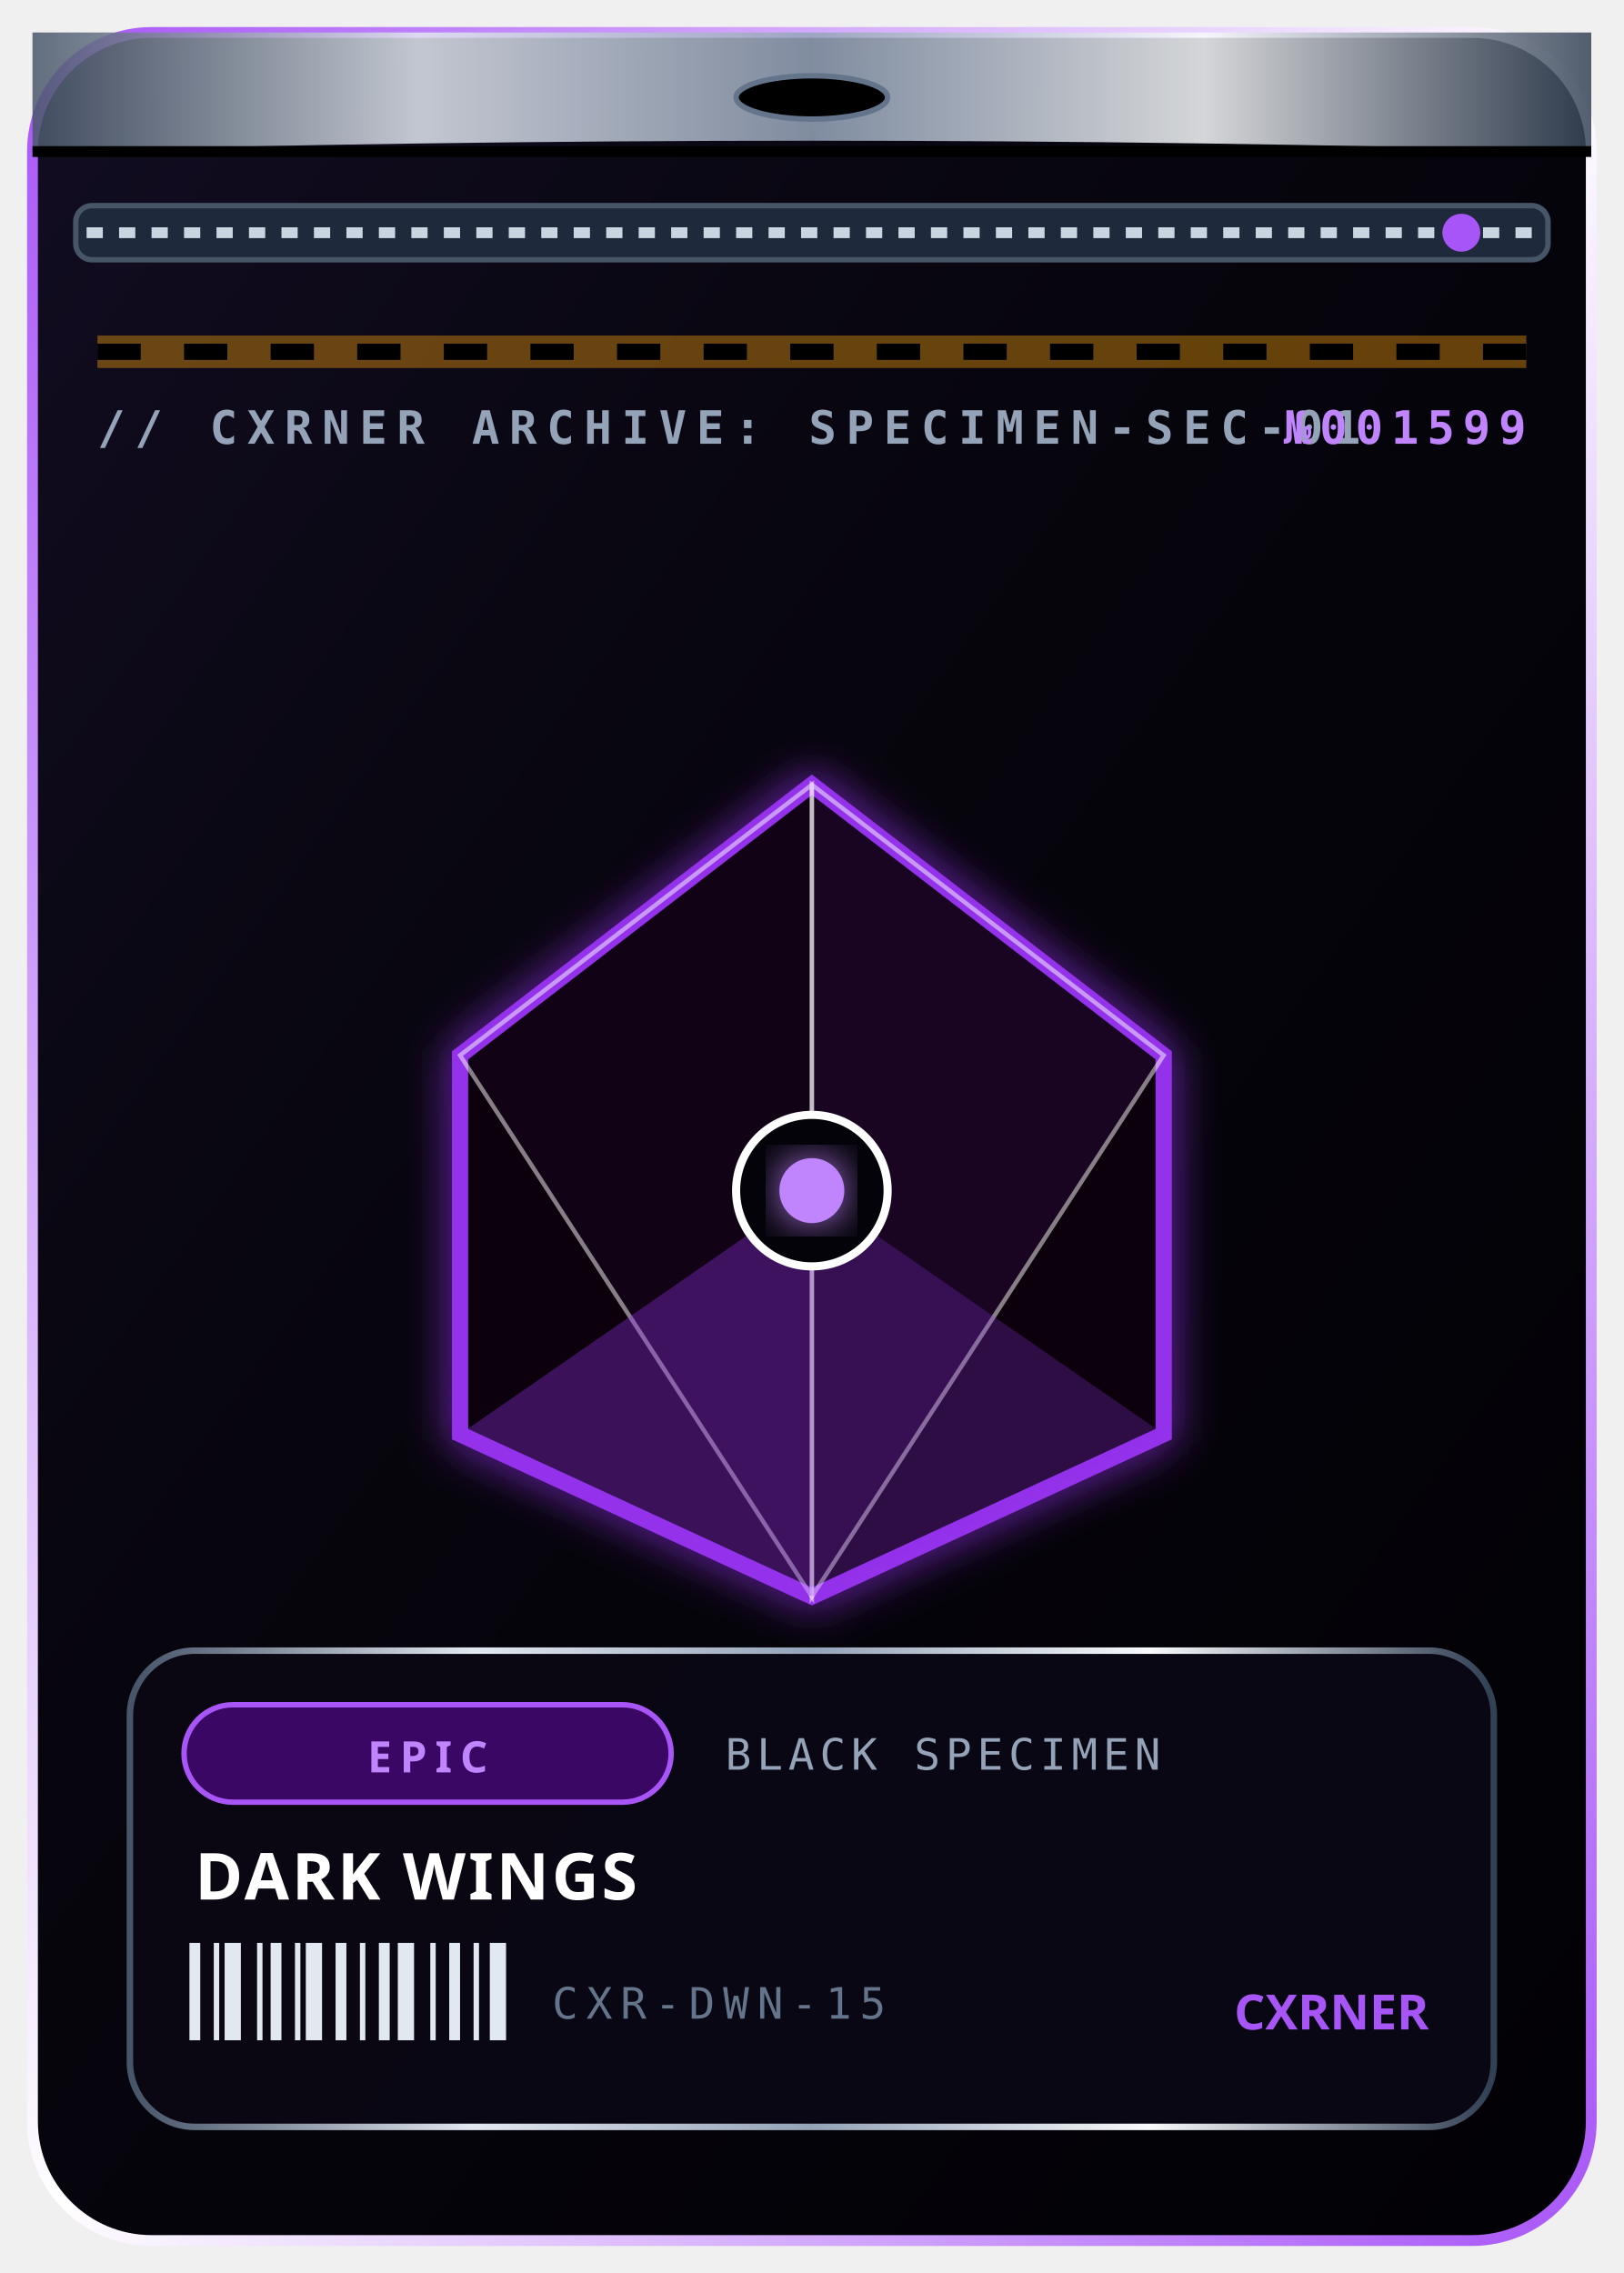
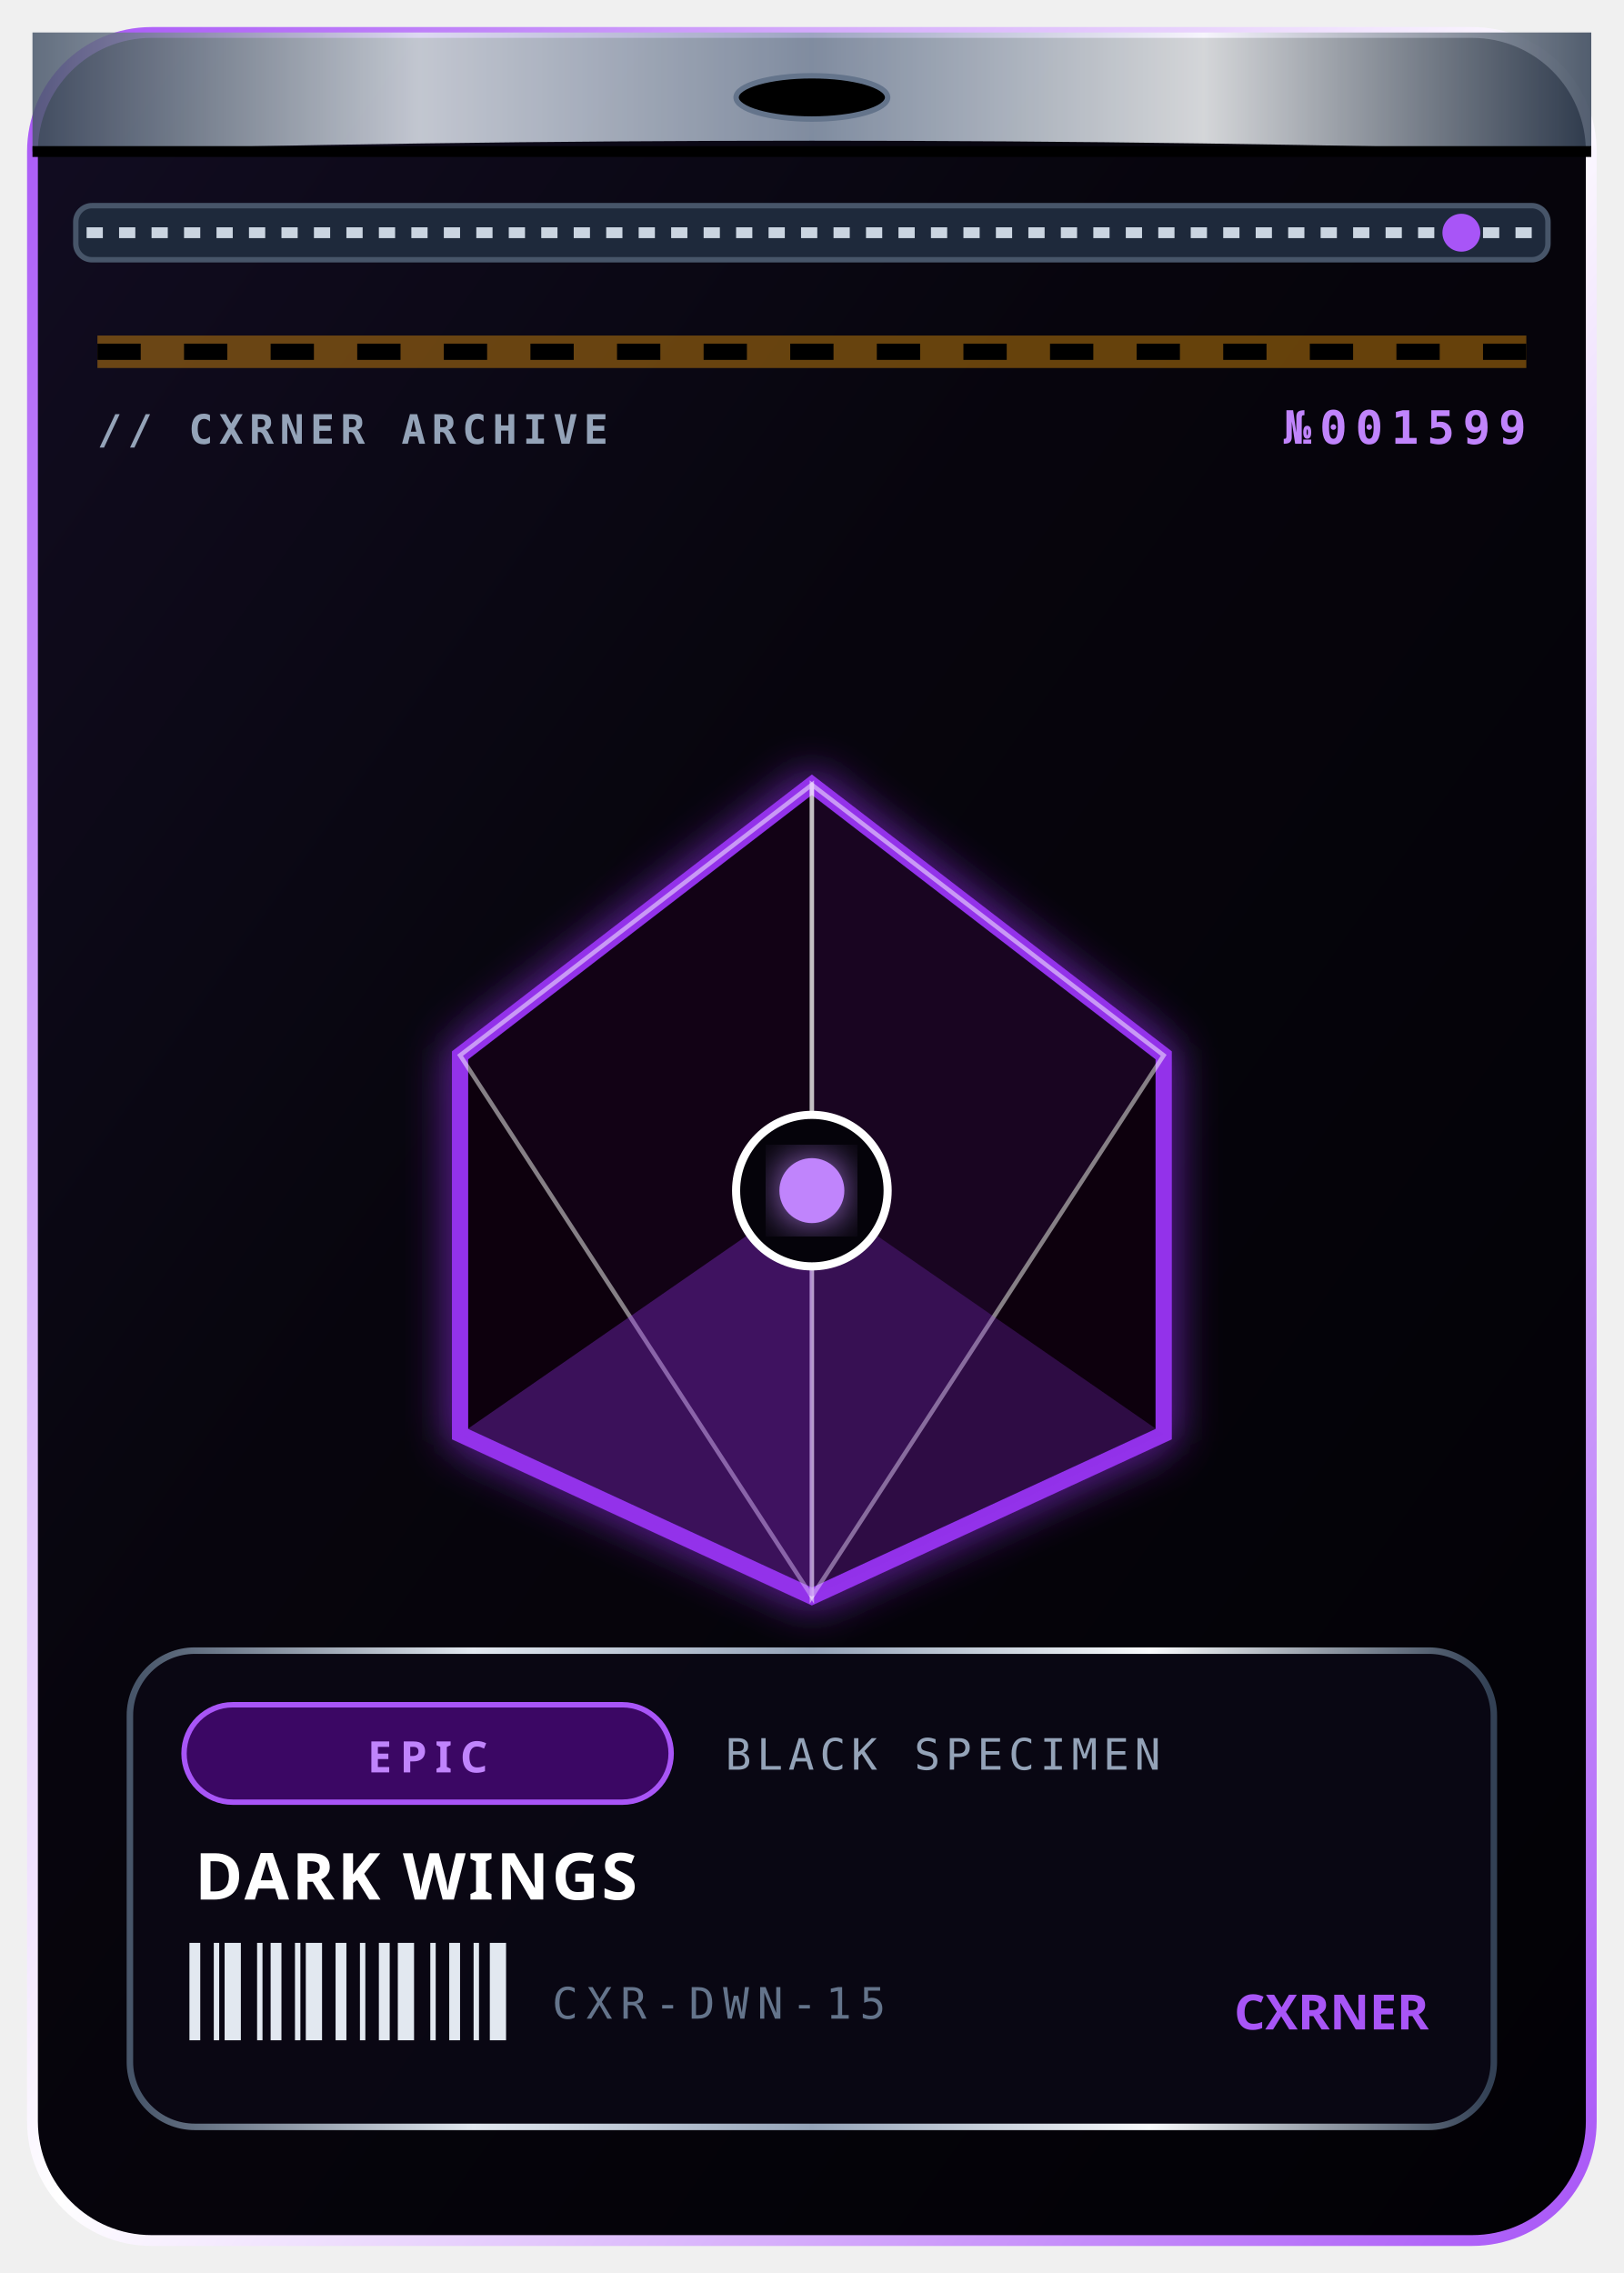
- <svg xmlns="http://www.w3.org/2000/svg" viewBox="0 0 300 420" width="100%" height="100%">
+ <svg xmlns="http://www.w3.org/2000/svg" viewBox="0 0 300 420" width="300" height="420">
  <defs>
    <filter id="glow" x="-20%" y="-20%" width="140%" height="140%">
      <feGaussianBlur stdDeviation="4" result="blur" />
      <feComposite in="SourceGraphic" in2="blur" operator="over" />
    </filter>
    <linearGradient id="bg_grad" x1="0%" y1="0%" x2="100%" y2="100%">
      <stop offset="0%" stop-color="#120D22" />
      <stop offset="40%" stop-color="#07050D" />
      <stop offset="100%" stop-color="#020105" />
    </linearGradient>
    <linearGradient id="foil_metal" x1="0%" y1="0%" x2="100%" y2="0%">
      <stop offset="0%" stop-color="#475569" />
      <stop offset="25%" stop-color="#E2E8F0" />
      <stop offset="50%" stop-color="#94A3B8" />
      <stop offset="75%" stop-color="#F8FAFC" />
      <stop offset="100%" stop-color="#334155" />
    </linearGradient>
    <linearGradient id="rarity_border" x1="0%" y1="0%" x2="100%" y2="100%">
      <stop offset="0%" stop-color="#A855F7" />
      <stop offset="50%" stop-color="#FFFFFF" />
      <stop offset="100%" stop-color="#A855F7" />
    </linearGradient>
  </defs>
  <rect x="6" y="6" width="288" height="408" rx="22" fill="url(#bg_grad)" stroke="url(#rarity_border)" stroke-width="2" />
  <path d="M 6 28 Q 150 24 294 28 L 294 6 Q 150 6 6 6 Z" fill="url(#foil_metal)" opacity="0.85" />
  <line x1="6" y1="28" x2="294" y2="28" stroke="#000000" stroke-width="2" />
  <ellipse cx="150" cy="18" rx="14" ry="4" fill="#000000" stroke="#64748B" stroke-width="1" />
  <rect x="14" y="38" width="272" height="10" rx="3" fill="#1E293B" stroke="#475569" stroke-width="1" />
  <line x1="16" y1="43" x2="284" y2="43" stroke="#CBD5E1" stroke-width="2" stroke-dasharray="3,3" />
  <circle cx="270" cy="43" r="3.5" fill="#A855F7" />
  <g transform="translate(18, 62)">
    <rect x="0" y="0" width="264" height="6" fill="#F59E0B" opacity="0.4" />
    <line x1="0" y1="3" x2="264" y2="3" stroke="#000000" stroke-width="3" stroke-dasharray="8,8" />
-     <text x="0" y="20" font-family="'Space Grotesk', monospace" font-size="8.5" font-weight="700" fill="#94A3B8" letter-spacing="1.8">
-       // CXRNER ARCHIVE: SPECIMEN-SEC-01
+     <text x="0" y="20" font-family="'Space Grotesk', monospace" font-size="7.5" font-weight="700" fill="#94A3B8" letter-spacing="1.1">
+       // CXRNER ARCHIVE
    </text>
    <text x="264" y="20" font-family="'Space Grotesk', monospace" font-size="8.5" font-weight="700" fill="#C084FC" letter-spacing="1.5" text-anchor="end">
      №001599
    </text>
  </g>
  <g transform="translate(150, 220)">
    <polygon points="0,-75 65,-25 65,45 0,75 -65,45 -65,-25" fill="#090611" stroke="#9333EA" stroke-width="3" filter="url(#glow)" />
    <polygon points="0,-75 0,75 65,-25" fill="#9333EA" fill-opacity="0.18" stroke="#FFFFFF" stroke-width="0.8" opacity="0.5" />
    <polygon points="0,-75 0,75 -65,-25" fill="#9333EA" fill-opacity="0.08" stroke="#FFFFFF" stroke-width="0.8" opacity="0.5" />
    <polygon points="0,0 65,45 0,75" fill="#9333EA" fill-opacity="0.25" />
    <polygon points="0,0 -65,45 0,75" fill="#9333EA" fill-opacity="0.35" />
    <circle cx="0" cy="0" r="14" fill="#05030A" stroke="#FFFFFF" stroke-width="1.5" />
    <circle cx="0" cy="0" r="6" fill="#C084FC" filter="url(#glow)" />
  </g>
  <g transform="translate(24, 305)">
    <rect x="0" y="0" width="252" height="88" rx="12" fill="#0A0814" fill-opacity="0.9" stroke="url(#foil_metal)" stroke-width="1.2" />
    <rect x="10" y="10" width="90" height="18" rx="9" fill="#3B0764" stroke="#A855F7" stroke-width="1" />
    <text x="55" y="22.5" font-family="'Unbounded', sans-serif" font-weight="800" font-size="8" fill="#C084FC" letter-spacing="1.5" text-anchor="middle">
      EPIC
    </text>
    <text x="110" y="22" font-family="'Space Grotesk', monospace" font-size="8" fill="#94A3B8" letter-spacing="1">
      BLACK SPECIMEN
    </text>
    <text x="12" y="46" font-family="'Unbounded', sans-serif" font-weight="900" font-size="12" fill="#FFFFFF" letter-spacing="0.5">
      DARK WINGS
    </text>
    <g transform="translate(12, 54)">
      <line x1="0" y1="0" x2="0" y2="18" stroke="#E2E8F0" stroke-width="2" />
      <line x1="4" y1="0" x2="4" y2="18" stroke="#E2E8F0" stroke-width="1" />
      <line x1="7" y1="0" x2="7" y2="18" stroke="#E2E8F0" stroke-width="3" />
      <line x1="12" y1="0" x2="12" y2="18" stroke="#E2E8F0" stroke-width="1" />
      <line x1="15" y1="0" x2="15" y2="18" stroke="#E2E8F0" stroke-width="2" />
      <line x1="19" y1="0" x2="19" y2="18" stroke="#E2E8F0" stroke-width="1" />
      <line x1="22" y1="0" x2="22" y2="18" stroke="#E2E8F0" stroke-width="3" />
      <line x1="27" y1="0" x2="27" y2="18" stroke="#E2E8F0" stroke-width="2" />
      <line x1="31" y1="0" x2="31" y2="18" stroke="#E2E8F0" stroke-width="1" />
      <line x1="35" y1="0" x2="35" y2="18" stroke="#E2E8F0" stroke-width="2" />
      <line x1="39" y1="0" x2="39" y2="18" stroke="#E2E8F0" stroke-width="3" />
      <line x1="44" y1="0" x2="44" y2="18" stroke="#E2E8F0" stroke-width="1" />
      <line x1="48" y1="0" x2="48" y2="18" stroke="#E2E8F0" stroke-width="2" />
      <line x1="52" y1="0" x2="52" y2="18" stroke="#E2E8F0" stroke-width="1" />
      <line x1="56" y1="0" x2="56" y2="18" stroke="#E2E8F0" stroke-width="3" />
      <text x="66" y="14" font-family="'Space Grotesk', monospace" font-size="8" fill="#64748B" letter-spacing="1.5">
        CXR-DWN-15
      </text>
    </g>
    <text x="240" y="70" font-family="'Unbounded', sans-serif" font-weight="900" font-size="9" fill="#A855F7" text-anchor="end">
      CXRNER
    </text>
  </g>
</svg>
